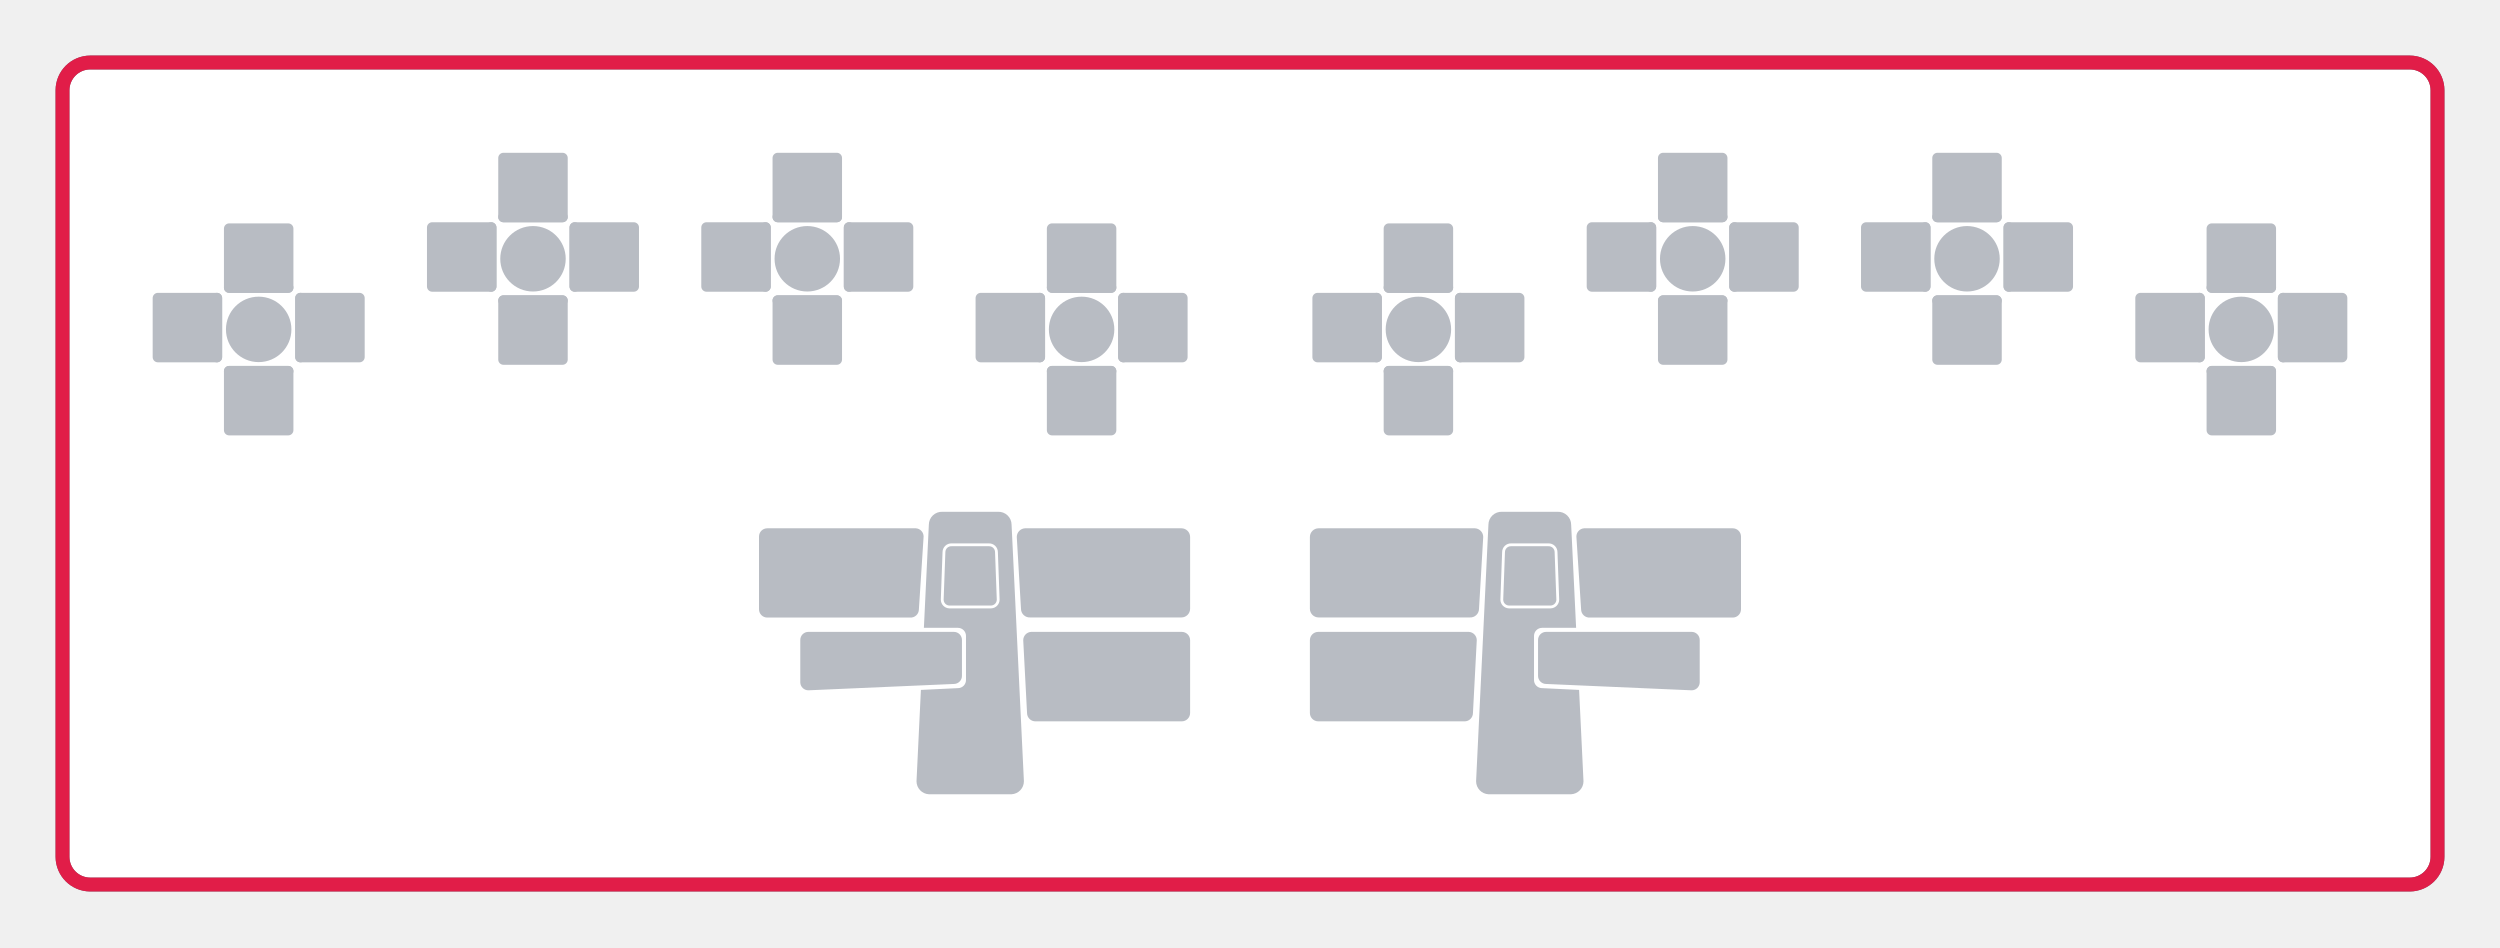
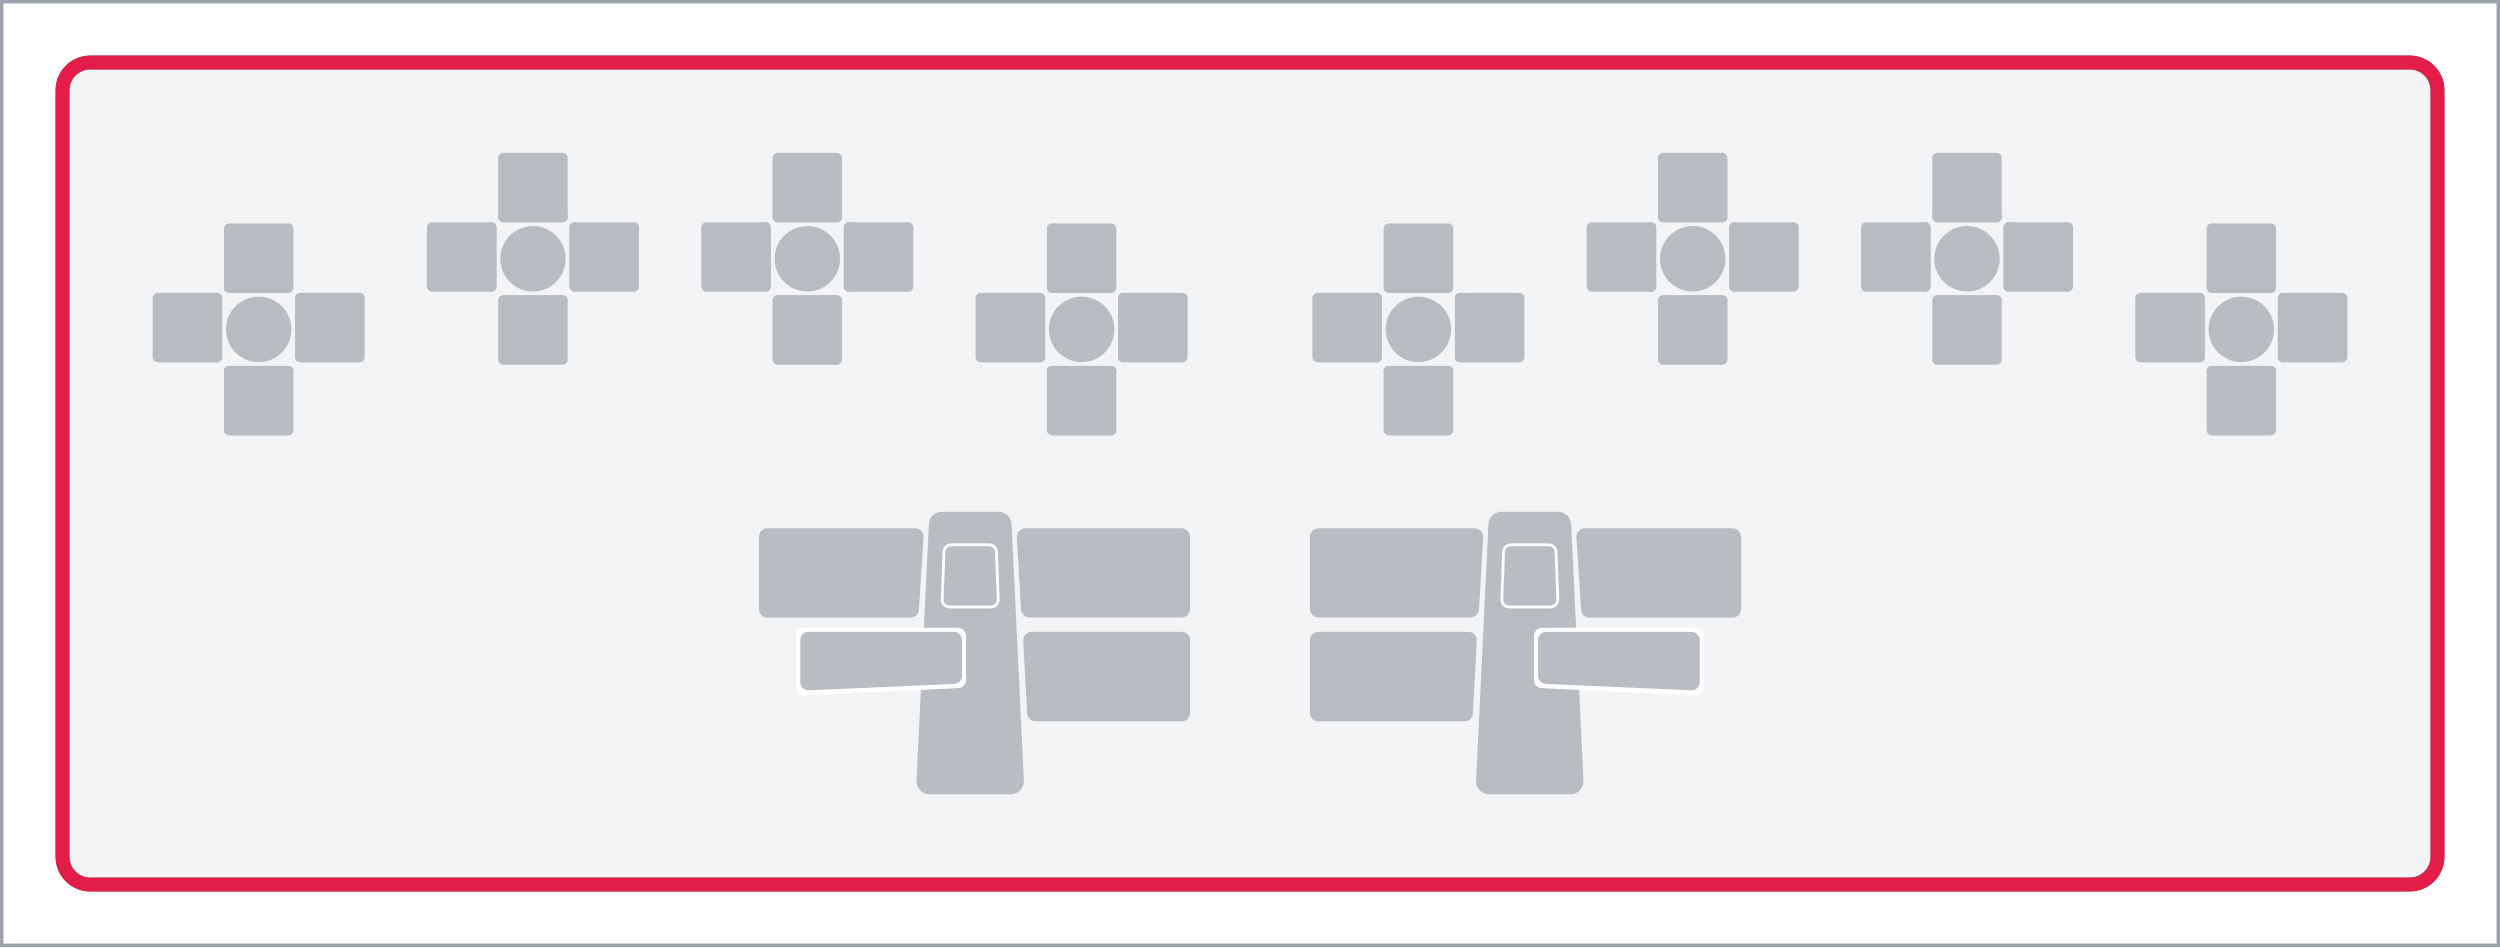
<svg xmlns="http://www.w3.org/2000/svg" width="720.0" height="272.748" viewBox="0 0 720.0 272.748">
  <defs>
</defs>
-   <rect x="18.0" y="18.0" width="684.0" height="236.748" rx="8.0" ry="8.0" fill="#FFFFFF" stroke="#6B7280" stroke-width="4.0" />
+   <rect x="0.0" y="0.0" width="720.0" height="272.748" fill="#FFFFFF" stroke="none" />
+   <rect x="18.0" y="18.0" width="684.0" height="236.748" rx="8.0" ry="8.0" fill="#F3F4F6" stroke="#6B7280" stroke-width="4.0" />
  <circle cx="311.5" cy="94.864" r="9.425" fill="#B8BCC3" />
  <rect x="301.496" y="64.333" width="20.008" height="20.008" rx="1.501" ry="1.501" fill="#B8BCC3" />
  <rect x="301.496" y="81.34" width="20.008" height="3.001" rx="1.501" ry="1.501" fill="#B8BCC3" />
  <rect x="322.022" y="84.341" width="20.008" height="20.008" rx="1.501" ry="1.501" fill="#B8BCC3" />
  <rect x="322.022" y="84.341" width="3.001" height="20.008" rx="1.501" ry="1.501" fill="#B8BCC3" />
  <rect x="301.496" y="105.386" width="20.008" height="20.008" rx="1.501" ry="1.501" fill="#B8BCC3" />
  <rect x="301.496" y="105.386" width="20.008" height="3.001" rx="1.501" ry="1.501" fill="#B8BCC3" />
  <rect x="280.969" y="84.341" width="20.008" height="20.008" rx="1.501" ry="1.501" fill="#B8BCC3" />
  <rect x="297.976" y="84.341" width="3.001" height="20.008" rx="1.501" ry="1.501" fill="#B8BCC3" />
  <circle cx="232.5" cy="74.53" r="9.425" fill="#B8BCC3" />
  <rect x="222.496" y="44.0" width="20.008" height="20.008" rx="1.501" ry="1.501" fill="#B8BCC3" />
  <rect x="222.496" y="61.007" width="20.008" height="3.001" rx="1.501" ry="1.501" fill="#B8BCC3" />
  <rect x="243.022" y="64.008" width="20.008" height="20.008" rx="1.501" ry="1.501" fill="#B8BCC3" />
  <rect x="243.022" y="64.008" width="3.001" height="20.008" rx="1.501" ry="1.501" fill="#B8BCC3" />
  <rect x="222.496" y="85.053" width="20.008" height="20.008" rx="1.501" ry="1.501" fill="#B8BCC3" />
  <rect x="222.496" y="85.053" width="20.008" height="3.001" rx="1.501" ry="1.501" fill="#B8BCC3" />
  <rect x="201.97" y="64.008" width="20.008" height="20.008" rx="1.501" ry="1.501" fill="#B8BCC3" />
  <rect x="218.976" y="64.008" width="3.001" height="20.008" rx="1.501" ry="1.501" fill="#B8BCC3" />
  <circle cx="153.5" cy="74.53" r="9.425" fill="#B8BCC3" />
  <rect x="143.496" y="44.0" width="20.008" height="20.008" rx="1.501" ry="1.501" fill="#B8BCC3" />
  <rect x="143.496" y="61.007" width="20.008" height="3.001" rx="1.501" ry="1.501" fill="#B8BCC3" />
  <rect x="164.022" y="64.008" width="20.008" height="20.008" rx="1.501" ry="1.501" fill="#B8BCC3" />
  <rect x="164.022" y="64.008" width="3.001" height="20.008" rx="1.501" ry="1.501" fill="#B8BCC3" />
  <rect x="143.496" y="85.053" width="20.008" height="20.008" rx="1.501" ry="1.501" fill="#B8BCC3" />
  <rect x="143.496" y="85.053" width="20.008" height="3.001" rx="1.501" ry="1.501" fill="#B8BCC3" />
  <rect x="122.969" y="64.008" width="20.008" height="20.008" rx="1.501" ry="1.501" fill="#B8BCC3" />
  <rect x="139.976" y="64.008" width="3.001" height="20.008" rx="1.501" ry="1.501" fill="#B8BCC3" />
  <circle cx="74.5" cy="94.864" r="9.425" fill="#B8BCC3" />
  <rect x="64.496" y="64.333" width="20.008" height="20.008" rx="1.501" ry="1.501" fill="#B8BCC3" />
  <rect x="64.496" y="81.34" width="20.008" height="3.001" rx="1.501" ry="1.501" fill="#B8BCC3" />
  <rect x="85.022" y="84.341" width="20.008" height="20.008" rx="1.501" ry="1.501" fill="#B8BCC3" />
  <rect x="85.022" y="84.341" width="3.001" height="20.008" rx="1.501" ry="1.501" fill="#B8BCC3" />
  <rect x="64.496" y="105.386" width="20.008" height="20.008" rx="1.501" ry="1.501" fill="#B8BCC3" />
  <rect x="64.496" y="105.386" width="20.008" height="3.001" rx="1.501" ry="1.501" fill="#B8BCC3" />
  <rect x="43.969" y="84.341" width="20.008" height="20.008" rx="1.501" ry="1.501" fill="#B8BCC3" />
  <rect x="60.976" y="84.341" width="3.001" height="20.008" rx="1.501" ry="1.501" fill="#B8BCC3" />
  <circle cx="408.5" cy="94.864" r="9.425" fill="#B8BCC3" />
  <rect x="398.496" y="64.333" width="20.008" height="20.008" rx="1.501" ry="1.501" fill="#B8BCC3" />
  <rect x="398.496" y="81.34" width="20.008" height="3.001" rx="1.501" ry="1.501" fill="#B8BCC3" />
  <rect x="419.022" y="84.341" width="20.008" height="20.008" rx="1.501" ry="1.501" fill="#B8BCC3" />
  <rect x="419.022" y="84.341" width="3.001" height="20.008" rx="1.501" ry="1.501" fill="#B8BCC3" />
  <rect x="398.496" y="105.386" width="20.008" height="20.008" rx="1.501" ry="1.501" fill="#B8BCC3" />
  <rect x="398.496" y="105.386" width="20.008" height="3.001" rx="1.501" ry="1.501" fill="#B8BCC3" />
  <rect x="377.969" y="84.341" width="20.008" height="20.008" rx="1.501" ry="1.501" fill="#B8BCC3" />
  <rect x="394.976" y="84.341" width="3.001" height="20.008" rx="1.501" ry="1.501" fill="#B8BCC3" />
  <circle cx="487.5" cy="74.53" r="9.425" fill="#B8BCC3" />
  <rect x="477.496" y="44.0" width="20.008" height="20.008" rx="1.501" ry="1.501" fill="#B8BCC3" />
  <rect x="477.496" y="61.007" width="20.008" height="3.001" rx="1.501" ry="1.501" fill="#B8BCC3" />
  <rect x="498.022" y="64.008" width="20.008" height="20.008" rx="1.501" ry="1.501" fill="#B8BCC3" />
  <rect x="498.022" y="64.008" width="3.001" height="20.008" rx="1.501" ry="1.501" fill="#B8BCC3" />
  <rect x="477.496" y="85.053" width="20.008" height="20.008" rx="1.501" ry="1.501" fill="#B8BCC3" />
  <rect x="477.496" y="85.053" width="20.008" height="3.001" rx="1.501" ry="1.501" fill="#B8BCC3" />
  <rect x="456.969" y="64.008" width="20.008" height="20.008" rx="1.501" ry="1.501" fill="#B8BCC3" />
  <rect x="473.976" y="64.008" width="3.001" height="20.008" rx="1.501" ry="1.501" fill="#B8BCC3" />
  <circle cx="566.5" cy="74.53" r="9.425" fill="#B8BCC3" />
  <rect x="556.496" y="44.0" width="20.008" height="20.008" rx="1.501" ry="1.501" fill="#B8BCC3" />
  <rect x="556.496" y="61.007" width="20.008" height="3.001" rx="1.501" ry="1.501" fill="#B8BCC3" />
  <rect x="577.023" y="64.008" width="20.008" height="20.008" rx="1.501" ry="1.501" fill="#B8BCC3" />
  <rect x="577.023" y="64.008" width="3.001" height="20.008" rx="1.501" ry="1.501" fill="#B8BCC3" />
  <rect x="556.496" y="85.053" width="20.008" height="20.008" rx="1.501" ry="1.501" fill="#B8BCC3" />
  <rect x="556.496" y="85.053" width="20.008" height="3.001" rx="1.501" ry="1.501" fill="#B8BCC3" />
  <rect x="535.97" y="64.008" width="20.008" height="20.008" rx="1.501" ry="1.501" fill="#B8BCC3" />
  <rect x="552.976" y="64.008" width="3.001" height="20.008" rx="1.501" ry="1.501" fill="#B8BCC3" />
  <circle cx="645.5" cy="94.864" r="9.425" fill="#B8BCC3" />
  <rect x="635.496" y="64.333" width="20.008" height="20.008" rx="1.501" ry="1.501" fill="#B8BCC3" />
  <rect x="635.496" y="81.34" width="20.008" height="3.001" rx="1.501" ry="1.501" fill="#B8BCC3" />
  <rect x="656.023" y="84.341" width="20.008" height="20.008" rx="1.501" ry="1.501" fill="#B8BCC3" />
  <rect x="656.023" y="84.341" width="3.001" height="20.008" rx="1.501" ry="1.501" fill="#B8BCC3" />
  <rect x="635.496" y="105.386" width="20.008" height="20.008" rx="1.501" ry="1.501" fill="#B8BCC3" />
  <rect x="635.496" y="105.386" width="20.008" height="3.001" rx="1.501" ry="1.501" fill="#B8BCC3" />
  <rect x="614.97" y="84.341" width="20.008" height="20.008" rx="1.501" ry="1.501" fill="#B8BCC3" />
  <rect x="631.976" y="84.341" width="3.001" height="20.008" rx="1.501" ry="1.501" fill="#B8BCC3" />
  <path fill="#B8BCC3" d="M 267.506 151.145 A 3.755 3.755 0 0 1 271.441 147.394 L 287.399 147.394 A 3.755 3.755 0 0 1 291.334 151.145 L 294.885 224.998 A 3.755 3.755 0 0 1 291.31 228.748 L 267.53 228.748 A 3.755 3.755 0 0 1 263.955 224.998 Z" />
  <path fill="#B8BCC3" d="M 218.592 154.528 A 2.378 2.378 0 0 1 220.97 152.15 L 263.775 152.15 A 2.378 2.378 0 0 1 265.999 154.523 L 264.642 175.486 A 2.378 2.378 0 0 1 262.11 177.859 L 220.97 177.859 A 2.378 2.378 0 0 1 218.592 175.481 Z" />
  <path fill="#FFFFFF" d="M 229.318 183.144 A 2.328 2.328 0 0 1 231.646 180.816 L 275.878 180.816 A 2.328 2.328 0 0 1 278.206 183.144 L 278.206 195.743 A 2.328 2.328 0 0 1 275.881 198.183 L 231.644 200.312 A 2.328 2.328 0 0 1 229.318 198.096 Z" />
  <path fill="#B8BCC3" d="M 230.482 184.308 A 2.328 2.328 0 0 1 232.81 181.98 L 274.714 181.98 A 2.328 2.328 0 0 1 277.042 184.308 L 277.042 194.551 A 2.328 2.328 0 0 1 274.716 196.981 L 232.808 198.809 A 2.328 2.328 0 0 1 230.482 196.583 Z" />
  <path fill="#B8BCC3" d="M 292.833 154.649 A 2.503 2.503 0 0 1 295.19 152.15 L 340.248 152.15 A 2.503 2.503 0 0 1 342.751 154.654 L 342.751 175.321 A 2.503 2.503 0 0 1 340.248 177.824 L 296.692 177.824 A 2.503 2.503 0 0 1 294.043 175.325 Z" />
  <path fill="#B8BCC3" d="M 294.69 184.386 A 2.409 2.409 0 0 1 296.974 181.98 L 340.342 181.98 A 2.409 2.409 0 0 1 342.751 184.39 L 342.751 205.339 A 2.409 2.409 0 0 1 340.342 207.748 L 298.323 207.748 A 2.409 2.409 0 0 1 295.788 205.342 Z" />
  <path fill="#B8BCC3" stroke="#FFFFFF" stroke-width="0.814" d="M 271.859 159.02 A 2.115 2.115 0 0 1 274.051 156.906 L 284.789 156.906 A 2.115 2.115 0 0 1 286.981 159.02 L 287.479 172.691 A 2.115 2.115 0 0 1 285.44 174.804 L 273.4 174.804 A 2.115 2.115 0 0 1 271.361 172.691 Z" />
  <path fill="#B8BCC3" d="M 428.666 151.145 A 3.755 3.755 0 0 1 432.601 147.394 L 448.559 147.394 A 3.755 3.755 0 0 1 452.494 151.145 L 456.045 224.998 A 3.755 3.755 0 0 1 452.47 228.748 L 428.69 228.748 A 3.755 3.755 0 0 1 425.115 224.998 Z" />
  <path fill="#B8BCC3" d="M 454.001 154.523 A 2.378 2.378 0 0 1 456.225 152.15 L 499.03 152.15 A 2.378 2.378 0 0 1 501.408 154.528 L 501.408 175.481 A 2.378 2.378 0 0 1 499.03 177.859 L 457.89 177.859 A 2.378 2.378 0 0 1 455.358 175.486 Z" />
  <path fill="#FFFFFF" d="M 441.794 183.144 A 2.328 2.328 0 0 1 444.122 180.816 L 488.354 180.816 A 2.328 2.328 0 0 1 490.682 183.144 L 490.682 198.096 A 2.328 2.328 0 0 1 488.356 200.312 L 444.119 198.183 A 2.328 2.328 0 0 1 441.794 195.743 Z" />
  <path fill="#B8BCC3" d="M 442.958 184.308 A 2.328 2.328 0 0 1 445.286 181.98 L 487.19 181.98 A 2.328 2.328 0 0 1 489.518 184.308 L 489.518 196.583 A 2.328 2.328 0 0 1 487.192 198.809 L 445.284 196.981 A 2.328 2.328 0 0 1 442.958 194.551 Z" />
  <path fill="#B8BCC3" d="M 377.249 154.654 A 2.503 2.503 0 0 1 379.752 152.15 L 424.81 152.15 A 2.503 2.503 0 0 1 427.167 154.649 L 425.957 175.325 A 2.503 2.503 0 0 1 423.308 177.824 L 379.752 177.824 A 2.503 2.503 0 0 1 377.249 175.321 Z" />
  <path fill="#B8BCC3" d="M 377.249 184.39 A 2.409 2.409 0 0 1 379.658 181.98 L 423.026 181.98 A 2.409 2.409 0 0 1 425.31 184.386 L 424.212 205.342 A 2.409 2.409 0 0 1 421.677 207.748 L 379.658 207.748 A 2.409 2.409 0 0 1 377.249 205.339 Z" />
  <path fill="#B8BCC3" stroke="#FFFFFF" stroke-width="0.814" d="M 433.019 159.02 A 2.115 2.115 0 0 1 435.211 156.906 L 445.949 156.906 A 2.115 2.115 0 0 1 448.141 159.02 L 448.639 172.691 A 2.115 2.115 0 0 1 446.6 174.804 L 434.56 174.804 A 2.115 2.115 0 0 1 432.521 172.691 Z" />
  <rect x="18.0" y="18.0" width="684.0" height="236.748" rx="8.0" ry="8.0" fill="none" stroke="#E11D48" stroke-width="4.0" />
+   <rect x="0.5" y="0.5" width="719.0" height="271.748" fill="none" stroke="#9CA3AF" stroke-width="1.0" />
</svg>
